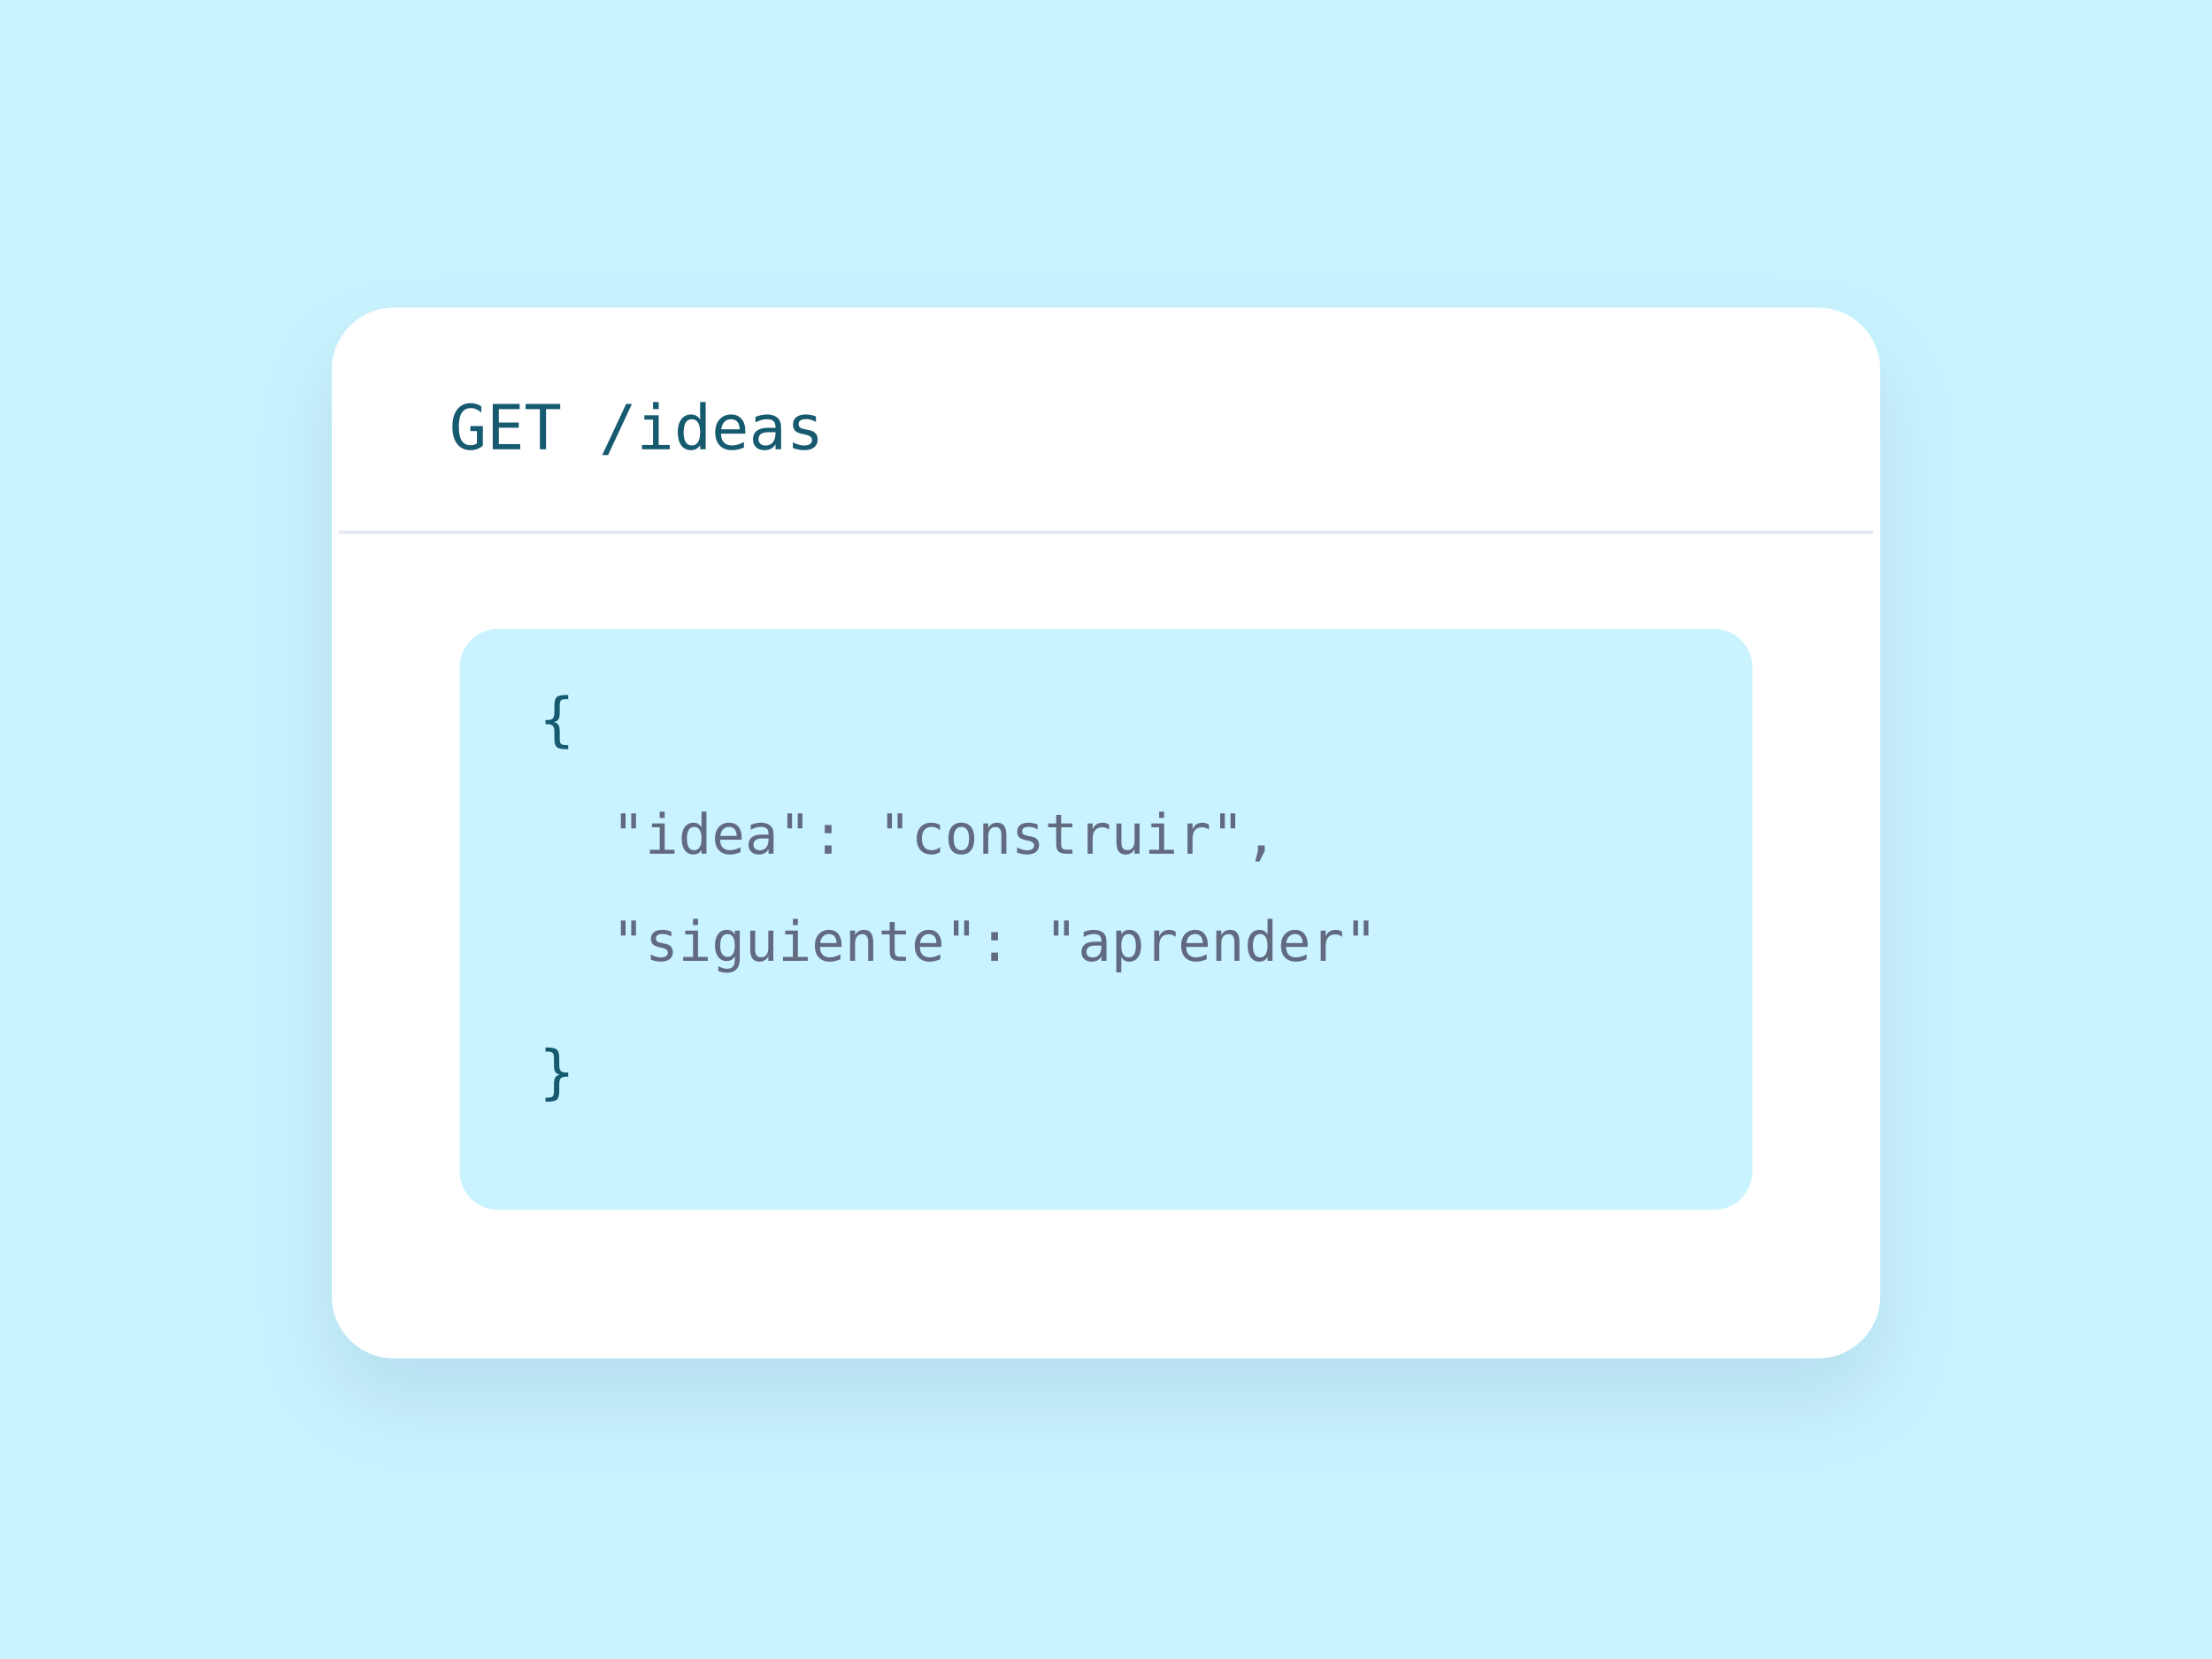
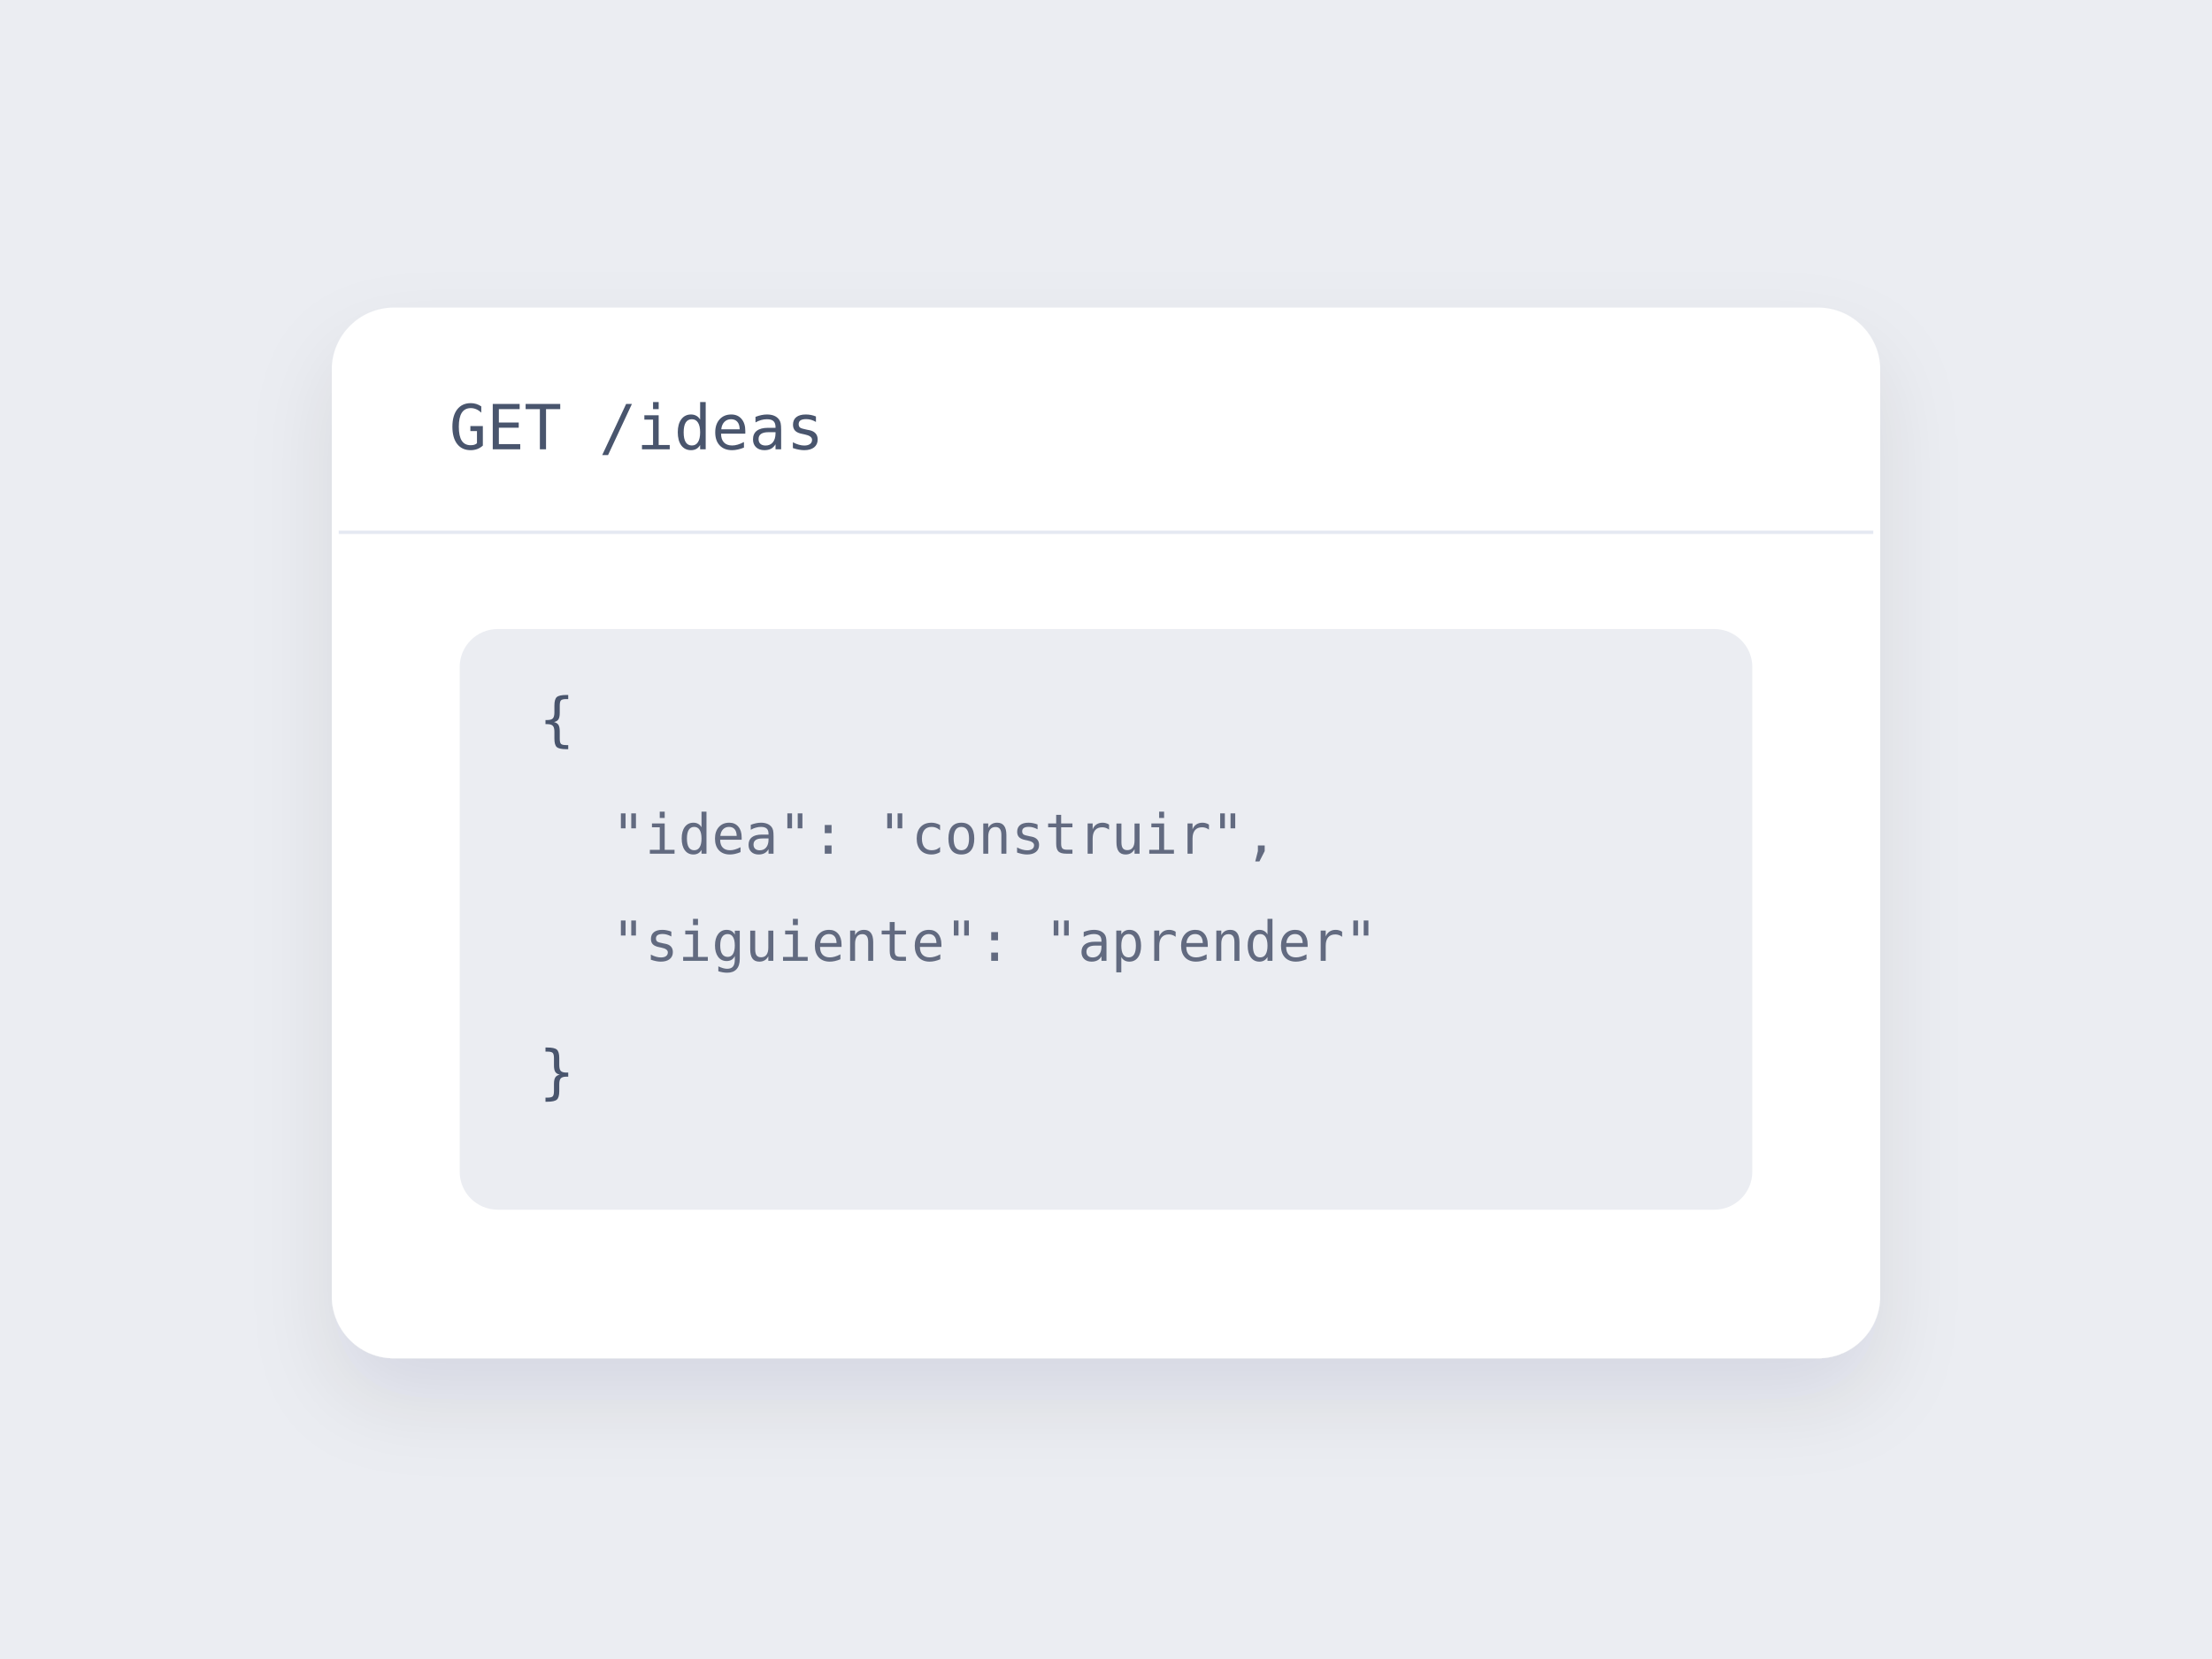
<svg xmlns="http://www.w3.org/2000/svg" width="640" height="480" viewBox="0 0 640 480">
  <defs>
    <filter id="shadow" x="-30%" y="-30%" width="160%" height="180%">
      <feDropShadow dx="0" dy="12" stdDeviation="12" flood-color="#192443" flood-opacity=".09" />
    </filter>
  </defs>
-   <rect width="640" height="480" fill="#C8F3FF" />
+   <rect width="640" height="480" fill="#EBEDF2" />
  <g filter="url(#shadow)">
    <rect x="96" y="89" width="448" height="304" rx="18" fill="white" />
-     <text x="130" y="130" fill="#175A70" font-family="monospace" font-size="18">GET /ideas</text>
+     <text x="130" y="130" fill="#49556D" font-family="monospace" font-size="18">GET /ideas</text>
    <path d="M98 154h444" stroke="#E5E9F2" />
-     <rect x="133" y="182" width="374" height="168" rx="11" fill="#C8F3FF" />
-     <text x="156" y="214" fill="#175A70" font-family="monospace" font-size="17">{</text>
+     <rect x="133" y="182" width="374" height="168" rx="11" fill="#EBEDF2" />
+     <text x="156" y="214" fill="#49556D" font-family="monospace" font-size="17">{</text>
    <text x="177" y="247" fill="#626B80" font-family="monospace" font-size="16">"idea": "construir",</text>
    <text x="177" y="278" fill="#626B80" font-family="monospace" font-size="16">"siguiente": "aprender"</text>
-     <text x="156" y="316" fill="#175A70" font-family="monospace" font-size="17">}</text>
+     <text x="156" y="316" fill="#49556D" font-family="monospace" font-size="17">}</text>
  </g>
</svg>
